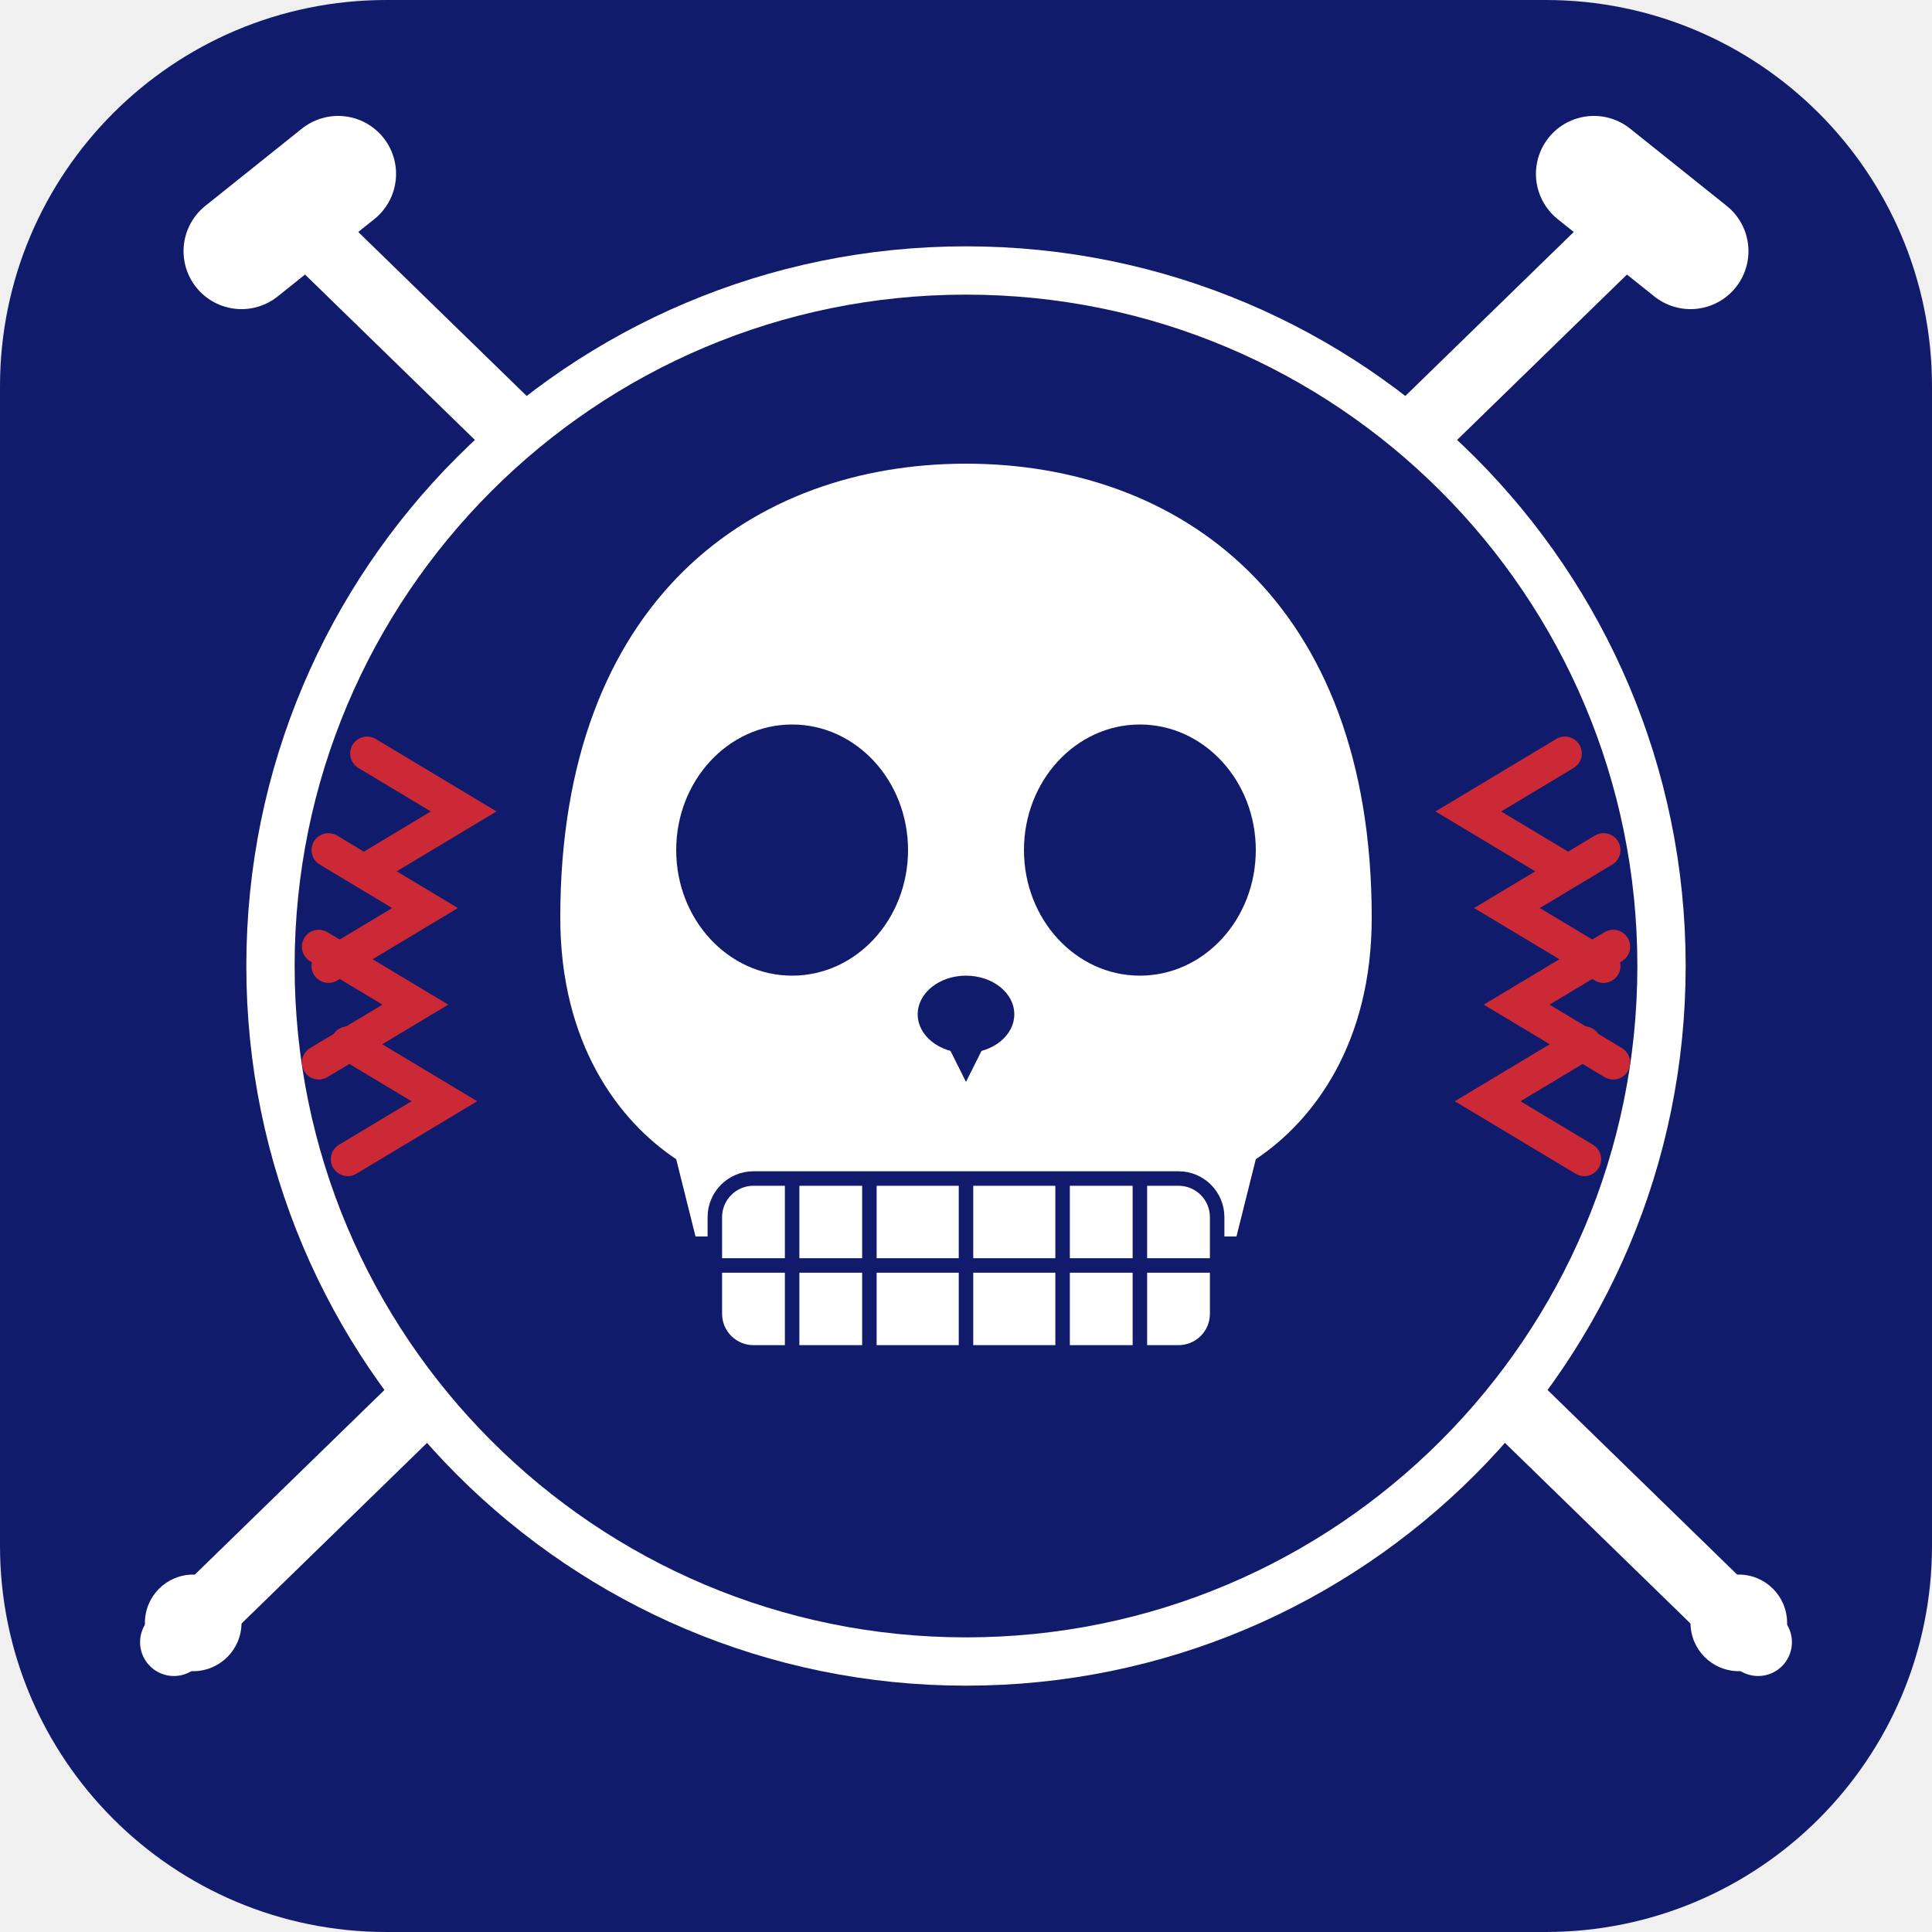
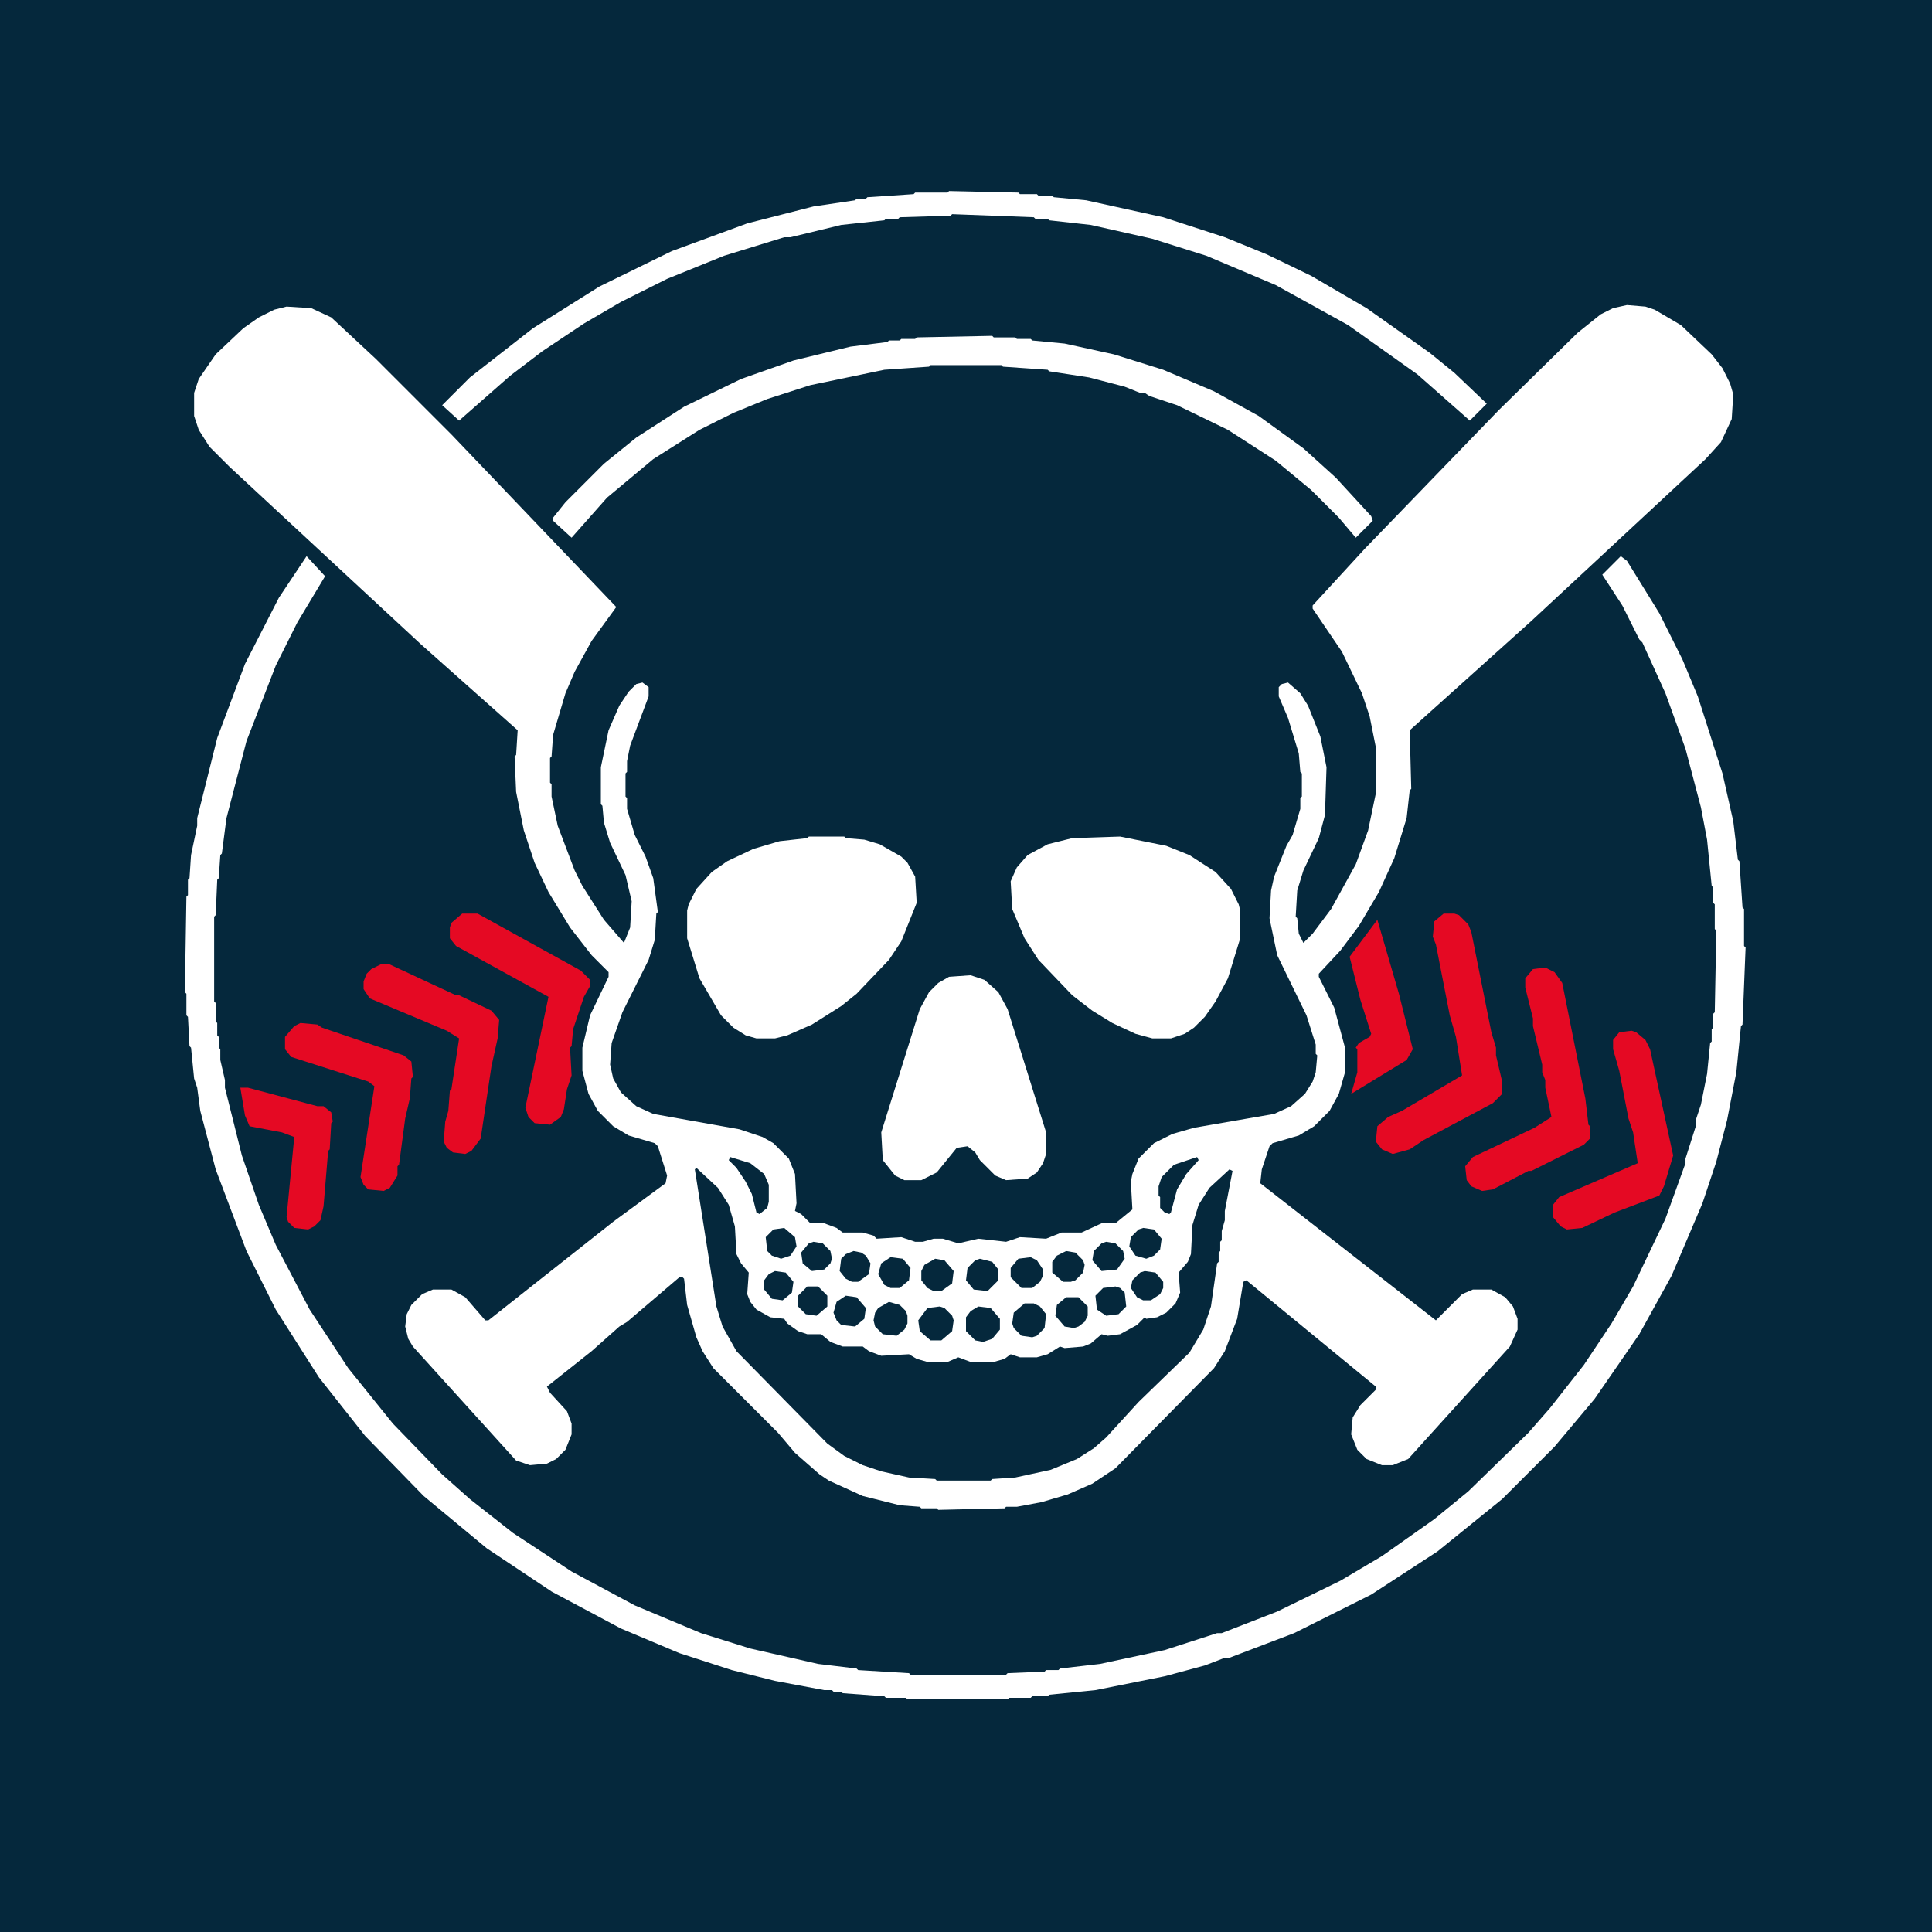
- <svg xmlns="http://www.w3.org/2000/svg" width="32" height="32" viewBox="0 0 200 200" fill="none">
-   <rect width="200" height="200" rx="40" fill="#111B6B" />
-   <g stroke="white" stroke-width="7" stroke-linecap="round">
-     <line x1="18" y1="170" x2="170" y2="22" />
-     <line x1="165" y1="18" x2="175" y2="26" stroke-width="12" />
-     <circle cx="20" cy="168" r="5" fill="white" stroke="none" />
-     <line x1="182" y1="170" x2="30" y2="22" />
-     <line x1="35" y1="18" x2="25" y2="26" stroke-width="12" />
-     <circle cx="180" cy="168" r="5" fill="white" stroke="none" />
-   </g>
-   <circle cx="100" cy="100" r="72" fill="#111B6B" stroke="white" stroke-width="5" />
-   <g stroke="#CC2936" stroke-width="3.5" stroke-linecap="round" fill="none">
-     <path d="M38 78 L48 84 L38 90" />
-     <path d="M34 88 L44 94 L34 100" />
-     <path d="M33 98 L43 104 L33 110" />
-     <path d="M36 108 L46 114 L36 120" />
-     <path d="M162 78 L152 84 L162 90" />
-     <path d="M166 88 L156 94 L166 100" />
-     <path d="M167 98 L157 104 L167 110" />
-     <path d="M164 108 L154 114 L164 120" />
-   </g>
-   <path d="M58 95 C58 62 78 48 100 48 C122 48 142 62 142 95 C142 108 136 116 130 120 L128 128 L72 128 L70 120 C64 116 58 108 58 95Z" fill="white" />
-   <ellipse cx="82" cy="88" rx="12" ry="13" fill="#111B6B" />
-   <ellipse cx="118" cy="88" rx="12" ry="13" fill="#111B6B" />
-   <path d="M96 104 L100 112 L104 104" fill="#111B6B" />
-   <ellipse cx="100" cy="105" rx="5" ry="4" fill="#111B6B" />
-   <rect x="74" y="122" rx="4" width="52" height="18" fill="white" stroke="#111B6B" stroke-width="1.5" />
-   <line x1="82" y1="122" x2="82" y2="140" stroke="#111B6B" stroke-width="1.5" />
-   <line x1="90" y1="122" x2="90" y2="140" stroke="#111B6B" stroke-width="1.5" />
-   <line x1="100" y1="122" x2="100" y2="140" stroke="#111B6B" stroke-width="1.5" />
-   <line x1="110" y1="122" x2="110" y2="140" stroke="#111B6B" stroke-width="1.5" />
-   <line x1="118" y1="122" x2="118" y2="140" stroke="#111B6B" stroke-width="1.5" />
-   <line x1="74" y1="131" x2="126" y2="131" stroke="#111B6B" stroke-width="1.5" />
+ <svg xmlns="http://www.w3.org/2000/svg" width="1200" height="1200" viewBox="0 0 1254 1254">
+   <rect width="1254" height="1254" fill="#05283C" />
+   <path fill="#FFFFFF" fill-rule="evenodd" d="M616,634 L609,638 L603,644 L597,655 L572,735 L573,753 L581,763 L587,766 L598,766 L608,761 L621,745 L628,744 L633,748 L636,753 L646,763 L653,766 L667,765 L673,761 L677,755 L679,749 L679,735 L654,655 L648,644 L639,636 L630,633 Z M667,555 L660,563 L656,572 L657,590 L665,609 L674,623 L696,646 L709,656 L722,664 L737,671 L748,674 L760,674 L769,671 L775,667 L782,660 L789,650 L797,635 L805,609 L805,591 L804,587 L799,577 L789,566 L772,555 L757,549 L727,543 L696,544 L680,548 Z M585,556 L571,548 L561,545 L549,544 L548,543 L525,543 L524,544 L506,546 L489,551 L472,559 L462,566 L452,577 L447,587 L446,591 L446,609 L454,635 L468,659 L476,667 L484,672 L491,674 L503,674 L511,672 L527,665 L546,653 L556,645 L577,623 L585,611 L595,586 L594,569 L589,560 Z M159,431 L141,479 L128,531 L128,536 L124,555 L123,570 L122,571 L122,581 L121,582 L120,644 L121,645 L121,659 L122,660 L123,679 L124,680 L126,700 L128,706 L130,721 L140,759 L160,812 L179,850 L207,894 L237,932 L275,971 L316,1005 L358,1033 L403,1057 L441,1073 L475,1084 L503,1091 L535,1097 L540,1097 L541,1098 L546,1098 L547,1099 L574,1101 L575,1102 L588,1102 L589,1103 L654,1103 L655,1102 L669,1102 L670,1101 L680,1101 L681,1100 L711,1097 L756,1088 L782,1081 L795,1076 L798,1076 L840,1060 L890,1035 L933,1007 L975,973 L1009,939 L1035,908 L1064,866 L1085,828 L1105,781 L1114,754 L1121,727 L1127,696 L1130,666 L1131,665 L1133,615 L1132,614 L1132,590 L1131,589 L1129,559 L1128,558 L1125,533 L1118,502 L1102,452 L1092,428 L1077,398 L1056,364 L1052,361 L1040,373 L1053,393 L1064,415 L1066,417 L1081,450 L1094,486 L1104,524 L1108,545 L1111,575 L1112,576 L1112,586 L1113,587 L1113,603 L1114,604 L1113,657 L1112,658 L1112,667 L1111,668 L1111,676 L1110,677 L1108,697 L1104,717 L1101,726 L1101,730 L1094,752 L1094,755 L1081,791 L1060,835 L1046,859 L1028,886 L1006,914 L992,930 L953,968 L931,986 L897,1010 L870,1026 L829,1046 L793,1060 L790,1060 L756,1071 L714,1080 L688,1083 L687,1084 L679,1084 L678,1085 L654,1086 L653,1087 L591,1087 L590,1086 L557,1084 L556,1083 L531,1080 L487,1070 L455,1060 L412,1042 L371,1020 L333,995 L305,973 L287,957 L255,924 L226,888 L201,850 L179,808 L168,782 L157,750 L146,706 L146,701 L143,688 L143,681 L142,680 L142,673 L141,672 L141,664 L140,663 L140,651 L139,650 L139,595 L140,594 L141,571 L142,570 L143,555 L144,554 L147,531 L160,481 L179,432 L193,404 L211,374 L199,361 L181,388 Z M359,336 L359,338 L371,349 L394,323 L424,298 L454,279 L476,268 L498,259 L526,250 L574,240 L603,238 L604,237 L650,237 L651,238 L680,240 L681,241 L707,245 L730,251 L740,255 L743,255 L746,257 L764,263 L797,279 L828,299 L851,318 L869,336 L880,349 L891,338 L890,335 L867,310 L846,291 L817,270 L788,254 L755,240 L723,230 L691,223 L670,221 L669,220 L660,220 L659,219 L645,219 L644,218 L595,219 L594,220 L585,220 L584,221 L577,221 L576,222 L552,225 L515,234 L481,246 L444,264 L413,284 L392,301 L367,326 Z M1111,230 L1091,211 L1074,201 L1068,199 L1056,198 L1047,200 L1039,204 L1024,216 L973,266 L886,356 L852,393 L852,395 L871,423 L884,450 L889,465 L893,485 L893,515 L888,539 L880,561 L864,590 L852,606 L846,612 L843,606 L842,596 L841,595 L842,578 L846,565 L856,544 L860,529 L861,498 L857,478 L849,458 L844,450 L836,443 L832,444 L830,446 L830,452 L836,466 L843,489 L844,501 L845,502 L845,517 L844,518 L844,525 L839,542 L835,549 L827,569 L825,578 L824,596 L829,620 L848,659 L854,678 L854,684 L855,685 L854,696 L852,702 L847,710 L838,718 L827,723 L775,732 L761,736 L749,742 L739,752 L735,762 L734,767 L735,785 L724,794 L715,794 L702,800 L689,800 L679,804 L662,803 L653,806 L635,804 L622,807 L612,804 L606,804 L599,806 L594,806 L585,803 L569,804 L567,802 L560,800 L547,800 L543,797 L535,794 L526,794 L520,788 L516,786 L517,781 L516,762 L512,752 L502,742 L495,738 L480,733 L424,723 L413,718 L403,709 L398,700 L396,691 L397,677 L404,657 L421,623 L425,610 L426,593 L427,592 L424,570 L419,556 L412,542 L407,525 L407,518 L406,517 L406,502 L407,501 L407,494 L409,484 L421,452 L421,446 L417,443 L413,444 L408,449 L402,458 L395,474 L390,498 L390,522 L391,523 L392,534 L396,547 L406,568 L410,585 L409,602 L405,612 L392,597 L378,575 L373,565 L362,536 L358,517 L358,509 L357,508 L357,492 L358,491 L359,477 L367,450 L373,436 L384,416 L400,394 L293,282 L244,233 L215,206 L202,200 L186,199 L178,201 L168,206 L158,213 L140,230 L129,246 L126,255 L126,270 L129,279 L136,290 L149,303 L273,418 L336,474 L335,490 L334,491 L335,514 L340,539 L347,560 L356,579 L370,602 L384,620 L395,631 L395,634 L383,659 L378,680 L378,695 L382,710 L388,721 L398,731 L408,737 L425,742 L427,744 L433,763 L432,768 L398,793 L317,857 L315,857 L302,842 L293,837 L281,837 L274,840 L267,847 L264,853 L263,861 L265,869 L268,874 L335,948 L344,951 L355,950 L361,947 L367,941 L371,931 L371,924 L368,916 L357,904 L355,900 L384,877 L402,861 L407,858 L441,829 L443,829 L444,830 L446,847 L452,868 L456,877 L463,888 L505,930 L516,943 L532,957 L538,961 L560,971 L584,977 L597,978 L598,979 L608,979 L609,980 L652,979 L653,978 L660,978 L676,975 L693,970 L709,963 L724,953 L788,888 L795,877 L803,856 L807,832 L809,831 L893,900 L893,902 L883,912 L878,920 L877,931 L881,941 L887,947 L897,951 L904,951 L914,947 L980,874 L985,863 L985,856 L982,848 L977,842 L968,837 L956,837 L949,840 L932,857 L818,768 L819,759 L824,744 L826,742 L843,737 L853,731 L863,721 L869,710 L873,696 L873,680 L866,654 L856,634 L856,632 L870,617 L882,601 L895,579 L905,557 L913,531 L915,513 L916,512 L915,474 L994,403 L1107,298 L1117,287 L1124,272 L1125,256 L1123,249 L1118,239 Z M635,848 L643,849 L649,856 L649,863 L644,869 L638,871 L633,870 L627,864 L627,855 L630,851 Z M602,849 L610,848 L613,849 L618,854 L619,857 L618,864 L611,870 L604,870 L597,864 L596,857 Z M665,846 L671,846 L675,848 L679,853 L678,862 L673,867 L670,868 L663,867 L658,862 L657,859 L658,852 Z M577,845 L584,847 L588,851 L589,854 L589,859 L587,863 L582,867 L573,866 L568,861 L567,857 L568,852 L570,849 Z M692,842 L700,842 L706,848 L706,854 L704,858 L700,861 L697,862 L691,861 L685,854 L686,847 Z M549,841 L556,842 L562,849 L561,856 L555,861 L546,860 L543,857 L541,852 L543,845 Z M716,836 L724,835 L727,836 L730,839 L731,848 L726,853 L718,854 L712,850 L711,841 Z M524,835 L531,835 L537,841 L537,848 L530,854 L523,853 L518,848 L518,841 Z M743,825 L750,826 L755,832 L755,836 L753,840 L747,844 L742,844 L738,842 L734,836 L735,831 L740,826 Z M503,825 L510,826 L515,832 L514,839 L508,844 L501,843 L496,837 L496,831 L499,827 Z M636,817 L644,819 L648,824 L648,831 L641,838 L632,837 L627,831 L628,823 L633,818 Z M607,817 L613,818 L619,825 L618,833 L611,838 L606,838 L602,836 L598,831 L598,825 L600,821 Z M661,817 L669,816 L673,818 L677,824 L677,828 L675,832 L670,836 L663,836 L656,829 L656,823 Z M578,816 L586,817 L591,823 L590,831 L584,836 L578,836 L574,834 L570,827 L572,820 Z M692,812 L698,813 L703,818 L704,821 L703,826 L698,831 L695,832 L690,832 L683,826 L683,819 L686,815 Z M554,812 L559,813 L562,815 L565,820 L564,827 L557,832 L553,832 L549,830 L545,825 L546,817 L549,814 Z M715,807 L718,806 L724,807 L729,812 L730,817 L725,824 L715,825 L709,818 L710,812 Z M525,807 L528,806 L534,807 L539,812 L540,817 L539,820 L535,824 L527,825 L521,820 L520,813 Z M742,797 L749,798 L754,804 L753,811 L749,815 L744,817 L737,815 L733,809 L734,803 L739,798 Z M502,798 L509,797 L516,803 L517,809 L513,815 L507,817 L501,815 L498,812 L497,803 Z M451,759 L452,758 L466,771 L473,782 L477,796 L478,814 L481,820 L486,826 L485,840 L487,845 L491,850 L500,855 L509,856 L511,859 L518,864 L524,866 L533,866 L539,871 L547,874 L560,874 L564,877 L572,880 L590,879 L595,882 L602,884 L615,884 L622,881 L630,884 L645,884 L652,882 L656,879 L662,881 L673,881 L680,879 L688,874 L691,875 L703,874 L708,872 L715,866 L719,867 L727,866 L738,860 L743,855 L744,856 L751,855 L757,852 L763,846 L766,839 L765,826 L771,819 L773,814 L774,795 L778,782 L785,771 L798,759 L800,760 L795,786 L795,792 L793,799 L793,805 L792,806 L792,812 L791,813 L791,819 L790,820 L786,848 L781,863 L772,878 L739,910 L718,933 L710,940 L699,947 L682,954 L659,959 L644,960 L643,961 L608,961 L607,960 L590,959 L572,955 L560,951 L548,945 L537,937 L478,877 L469,861 L465,848 Z M777,751 L778,753 L770,762 L764,772 L760,787 L759,788 L756,787 L753,784 L753,777 L752,776 L752,770 L754,764 L762,756 Z M474,751 L487,755 L496,762 L499,769 L499,780 L498,784 L493,788 L491,787 L488,775 L484,767 L478,758 L473,753 Z M287,263 L298,273 L331,244 L352,228 L379,210 L403,196 L433,181 L470,166 L509,154 L513,154 L546,146 L574,143 L575,142 L583,142 L584,141 L617,140 L618,139 L671,141 L672,142 L680,142 L681,143 L708,146 L748,155 L783,166 L828,185 L875,211 L920,243 L954,273 L965,262 L944,242 L928,229 L887,200 L851,179 L822,165 L795,154 L755,141 L705,130 L684,128 L683,127 L674,127 L673,126 L662,126 L661,125 L616,124 L615,125 L594,125 L593,126 L563,128 L562,129 L556,129 L555,130 L528,134 L485,145 L436,163 L389,186 L346,213 L305,245 Z" />
+   <path fill="#E50923" fill-rule="evenodd" d="M156,706 L159,724 L162,731 L183,735 L191,738 L186,790 L187,793 L191,797 L200,798 L204,796 L208,792 L210,783 L213,747 L214,746 L215,729 L216,728 L215,722 L210,718 L206,718 L161,706 Z M1062,670 L1059,669 L1051,670 L1047,675 L1047,681 L1051,695 L1057,726 L1060,735 L1063,755 L1012,777 L1008,782 L1008,790 L1013,796 L1017,798 L1027,797 L1048,787 L1077,776 L1080,770 L1086,750 L1071,681 L1068,675 Z M191,666 L185,673 L185,681 L189,686 L239,702 L243,705 L234,764 L236,769 L239,772 L249,773 L253,771 L258,763 L258,757 L259,756 L263,726 L266,713 L267,700 L268,699 L267,689 L262,685 L209,667 L206,665 L195,664 Z M1003,628 L995,629 L990,635 L990,641 L995,661 L995,666 L1001,691 L1001,696 L1003,701 L1003,706 L1007,725 L996,732 L956,751 L951,757 L952,766 L955,770 L962,773 L969,772 L992,760 L994,760 L1028,743 L1032,739 L1032,731 L1031,730 L1029,713 L1014,638 L1009,631 Z M247,626 L241,629 L238,632 L236,637 L236,642 L240,648 L290,669 L298,674 L293,707 L292,708 L291,721 L289,728 L288,741 L290,745 L294,748 L302,749 L306,747 L312,739 L319,692 L323,674 L324,662 L319,656 L298,646 L296,646 L253,626 Z M894,597 L876,621 L883,649 L890,671 L889,673 L882,677 L880,680 L881,681 L881,696 L877,710 L913,688 L917,681 L908,645 Z M944,593 L937,593 L931,598 L930,608 L932,613 L941,659 L945,673 L949,698 L910,721 L901,725 L894,731 L893,741 L897,746 L904,749 L915,746 L924,740 L969,716 L975,710 L975,702 L971,685 L971,680 L968,670 L955,605 L953,600 L947,594 Z M300,593 L293,599 L292,602 L292,609 L296,614 L356,647 L341,719 L343,725 L347,729 L357,730 L364,725 L366,720 L368,707 L371,698 L370,680 L371,679 L372,668 L379,647 L383,640 L383,636 L377,630 L310,593 Z" />
</svg>
